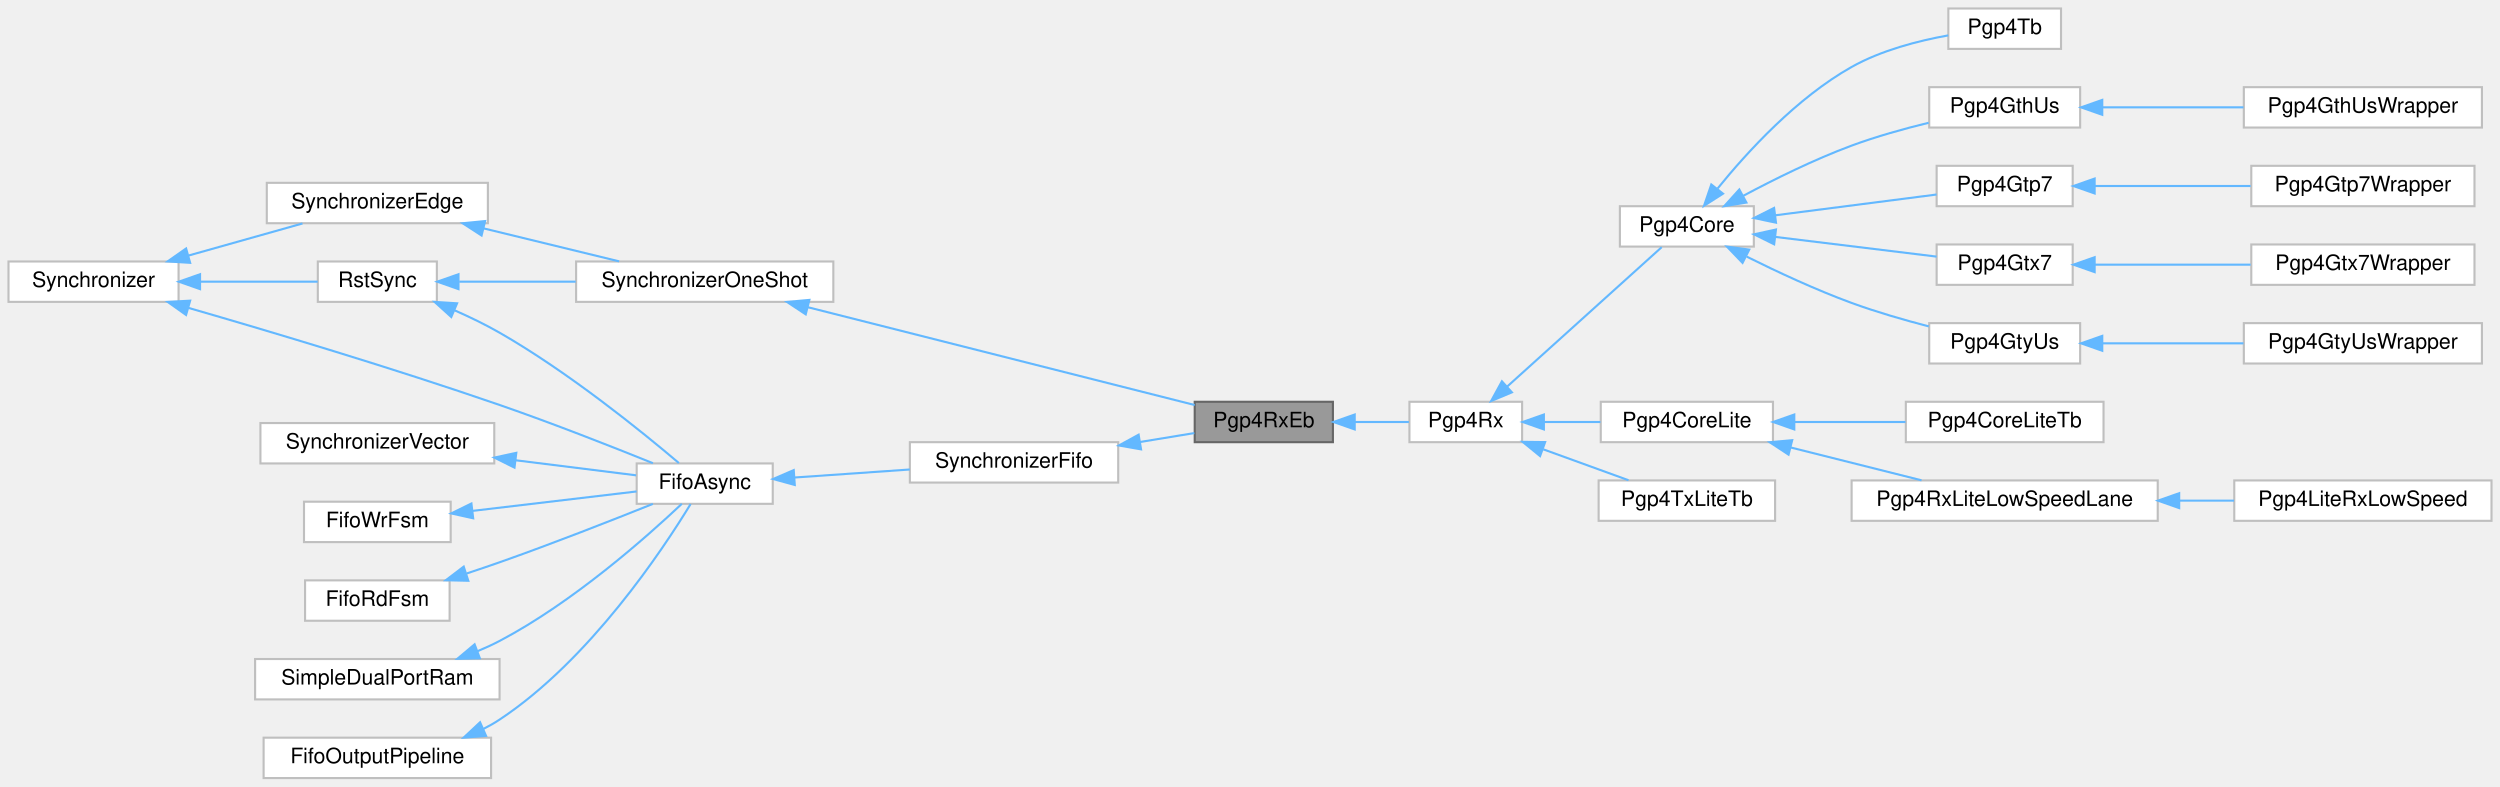
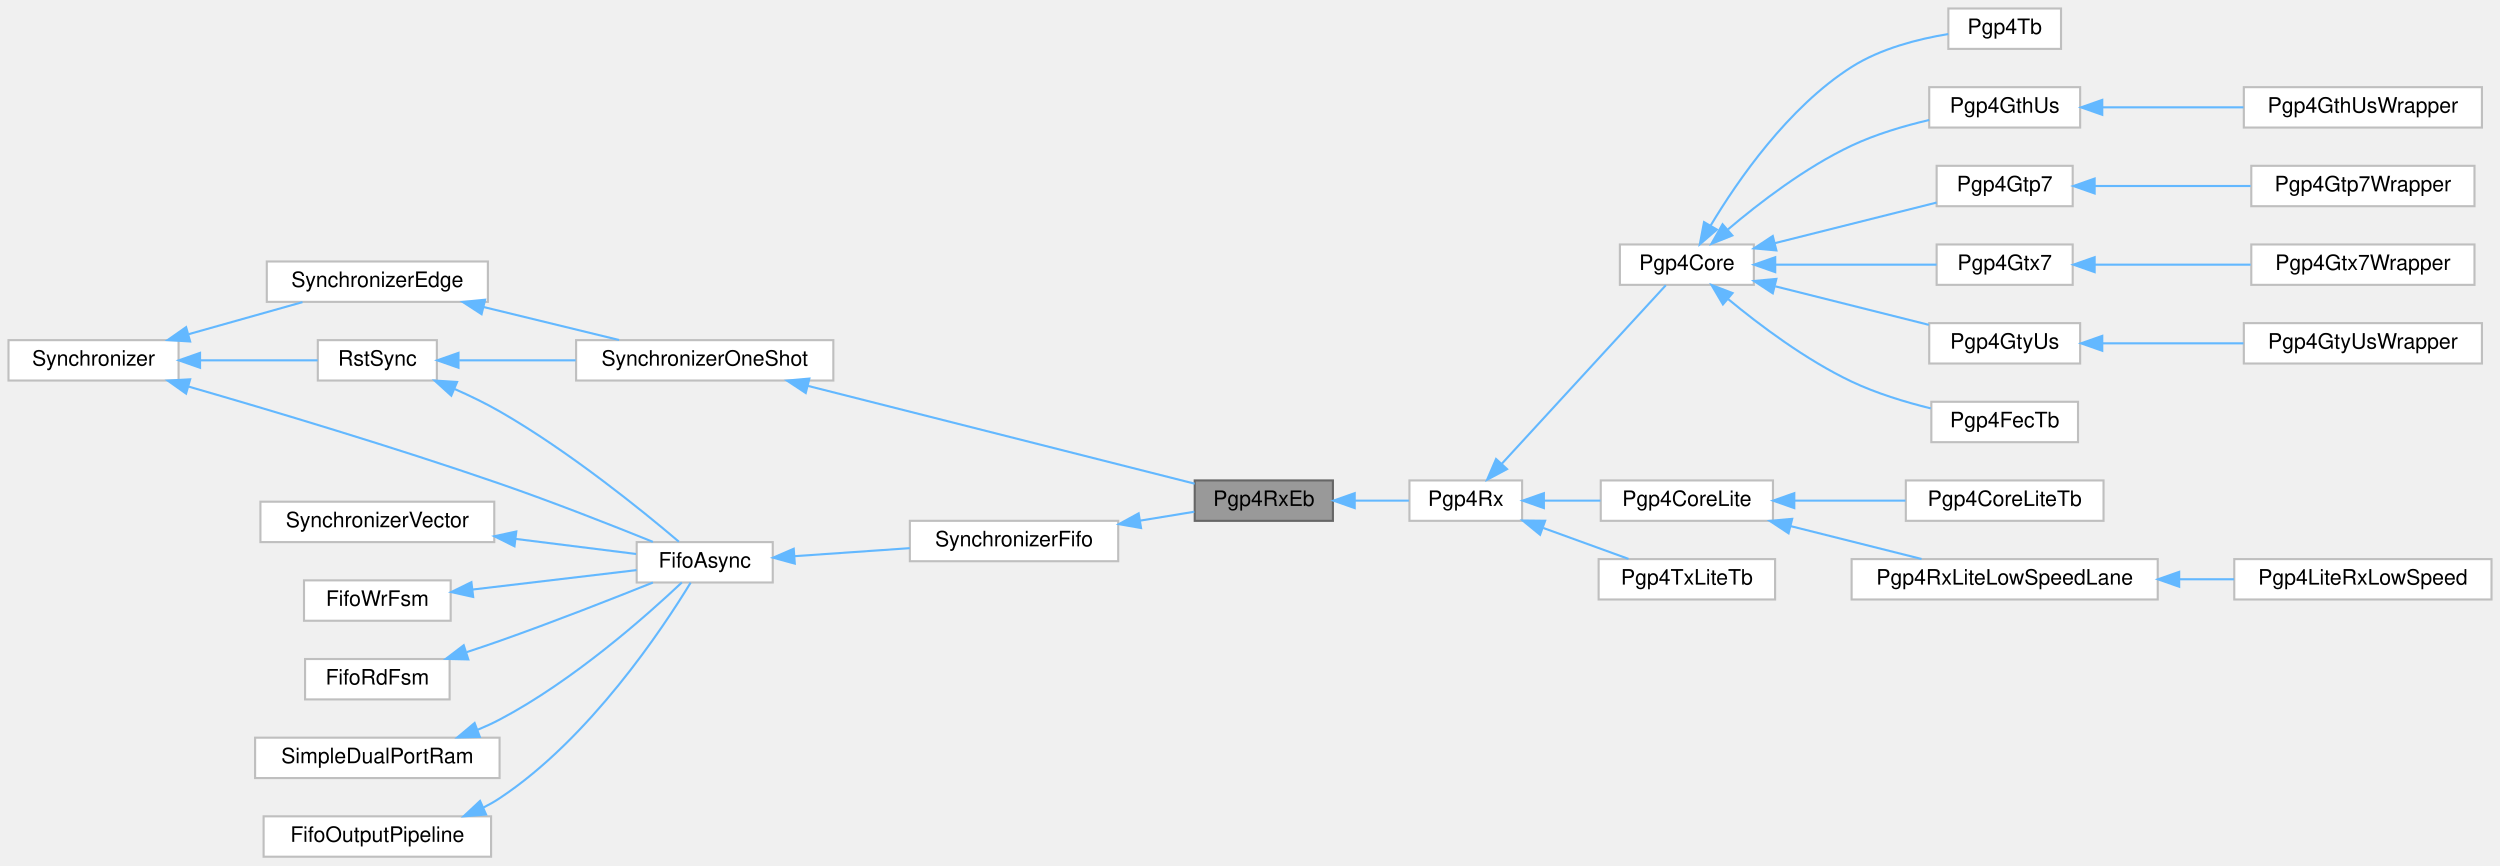
- <svg xmlns="http://www.w3.org/2000/svg" xmlns:xlink="http://www.w3.org/1999/xlink" width="1176pt" height="370pt" viewBox="0.00 0.00 1176.00 370.00">
-   <g id="graph0" class="graph" transform="scale(1 1) rotate(0) translate(4 366)">
+ <svg xmlns="http://www.w3.org/2000/svg" xmlns:xlink="http://www.w3.org/1999/xlink" width="1176pt" height="407pt" viewBox="0.00 0.00 1176.00 407.00">
+   <g id="graph0" class="graph" transform="scale(1 1) rotate(0) translate(4 403)">
    <g id="Node000001" class="node">
      <g id="a_Node000001">
        <a xlink:title=" ">
          <polygon fill="#999999" stroke="#666666" points="623,-177 558,-177 558,-158 623,-158 623,-177" />
          <text text-anchor="middle" x="590.5" y="-165" font-family="Helvetica,sans-Serif" font-size="10.00">Pgp4RxEb</text>
        </a>
      </g>
    </g>
    <g id="Node000013" class="node">
      <g id="a_Node000013">
        <a xlink:href="classPgp4Rx.html" target="_top" xlink:title=" ">
          <polygon fill="white" stroke="#bfbfbf" points="712,-177 659,-177 659,-158 712,-158 712,-177" />
          <text text-anchor="middle" x="685.5" y="-165" font-family="Helvetica,sans-Serif" font-size="10.00">Pgp4Rx</text>
        </a>
      </g>
    </g>
    <g id="edge15_Node000001_Node000013" class="edge">
      <g id="a_edge15_Node000001_Node000013">
        <a xlink:title=" ">
          <path fill="none" stroke="#63b8ff" d="M633.26,-167.5C641.94,-167.5 650.85,-167.5 658.75,-167.5" />
          <polygon fill="#63b8ff" stroke="#63b8ff" points="633.25,-164 623.25,-167.5 633.25,-171 633.25,-164" />
        </a>
      </g>
    </g>
    <g id="Node000002" class="node">
      <g id="a_Node000002">
        <a xlink:href="classSynchronizerFifo.html" target="_top" xlink:title=" ">
          <polygon fill="white" stroke="#bfbfbf" points="522,-158 424,-158 424,-139 522,-139 522,-158" />
          <text text-anchor="middle" x="473" y="-146" font-family="Helvetica,sans-Serif" font-size="10.00">SynchronizerFifo</text>
        </a>
      </g>
    </g>
    <g id="edge1_Node000001_Node000002" class="edge">
      <g id="a_edge1_Node000001_Node000002">
        <a xlink:title=" ">
          <path fill="none" stroke="#63b8ff" d="M532.23,-158.08C541.05,-159.53 549.85,-160.98 557.82,-162.29" />
          <polygon fill="#63b8ff" stroke="#63b8ff" points="532.75,-154.62 522.31,-156.45 531.61,-161.52 532.75,-154.62" />
        </a>
      </g>
    </g>
    <g id="Node000003" class="node">
      <g id="a_Node000003">
        <a xlink:href="classFifoAsync.html" target="_top" xlink:title=" ">
          <polygon fill="white" stroke="#bfbfbf" points="359.5,-148 295.5,-148 295.5,-129 359.5,-129 359.5,-148" />
          <text text-anchor="middle" x="327.5" y="-136" font-family="Helvetica,sans-Serif" font-size="10.00">FifoAsync</text>
        </a>
      </g>
    </g>
    <g id="edge2_Node000002_Node000003" class="edge">
      <g id="a_edge2_Node000002_Node000003">
        <a xlink:title=" ">
          <path fill="none" stroke="#63b8ff" d="M369.78,-141.38C386.71,-142.56 406.42,-143.93 423.99,-145.15" />
          <polygon fill="#63b8ff" stroke="#63b8ff" points="369.86,-137.87 359.64,-140.67 369.37,-144.86 369.86,-137.87" />
        </a>
      </g>
    </g>
    <g id="Node000004" class="node">
      <g id="a_Node000004">
        <a xlink:href="classRstSync.html" target="_top" xlink:title=" ">
          <polygon fill="white" stroke="#bfbfbf" points="201.5,-243 145.5,-243 145.5,-224 201.5,-224 201.5,-243" />
          <text text-anchor="middle" x="173.5" y="-231" font-family="Helvetica,sans-Serif" font-size="10.00">RstSync</text>
        </a>
      </g>
    </g>
    <g id="edge3_Node000003_Node000004" class="edge">
      <g id="a_edge3_Node000003_Node000004">
        <a xlink:title=" ">
          <path fill="none" stroke="#63b8ff" d="M209.94,-219.98C217.06,-216.83 224.39,-213.29 231,-209.5 263.62,-190.8 298.13,-162.8 315.35,-148.18" />
          <polygon fill="#63b8ff" stroke="#63b8ff" points="208.28,-216.88 200.43,-223.99 211.01,-223.32 208.28,-216.88" />
        </a>
      </g>
    </g>
    <g id="Node000011" class="node">
      <g id="a_Node000011">
        <a xlink:href="classSynchronizerOneShot.html" target="_top" xlink:title=" ">
          <polygon fill="white" stroke="#bfbfbf" points="388,-243 267,-243 267,-224 388,-224 388,-243" />
          <text text-anchor="middle" x="327.5" y="-231" font-family="Helvetica,sans-Serif" font-size="10.00">SynchronizerOneShot</text>
        </a>
      </g>
    </g>
    <g id="edge12_Node000011_Node000004" class="edge">
      <g id="a_edge12_Node000011_Node000004">
        <a xlink:title=" ">
          <path fill="none" stroke="#63b8ff" d="M212.01,-233.5C228.52,-233.5 248.33,-233.5 266.8,-233.5" />
          <polygon fill="#63b8ff" stroke="#63b8ff" points="211.67,-230 201.67,-233.5 211.67,-237 211.67,-230" />
        </a>
      </g>
    </g>
    <g id="Node000005" class="node">
      <g id="a_Node000005">
        <a xlink:href="classSynchronizer.html" target="_top" xlink:title=" ">
          <polygon fill="white" stroke="#bfbfbf" points="80,-243 0,-243 0,-224 80,-224 80,-243" />
          <text text-anchor="middle" x="40" y="-231" font-family="Helvetica,sans-Serif" font-size="10.00">Synchronizer</text>
        </a>
      </g>
    </g>
    <g id="edge6_Node000003_Node000005" class="edge">
      <g id="a_edge6_Node000003_Node000005">
        <a xlink:title=" ">
          <path fill="none" stroke="#63b8ff" d="M84.77,-221.13C123.47,-209.96 181.33,-192.68 231,-175.5 255.87,-166.9 283.9,-155.88 303.13,-148.11" />
          <polygon fill="#63b8ff" stroke="#63b8ff" points="83.52,-217.85 74.88,-223.97 85.45,-224.57 83.52,-217.85" />
        </a>
      </g>
    </g>
    <g id="edge4_Node000004_Node000005" class="edge">
      <g id="a_edge4_Node000004_Node000005">
        <a xlink:title=" ">
          <path fill="none" stroke="#63b8ff" d="M90.24,-233.5C108.93,-233.5 129.52,-233.5 145.43,-233.5" />
          <polygon fill="#63b8ff" stroke="#63b8ff" points="90.1,-230 80.1,-233.5 90.1,-237 90.1,-230" />
        </a>
      </g>
    </g>
    <g id="Node000012" class="node">
      <g id="a_Node000012">
        <a xlink:href="classSynchronizerEdge.html" target="_top" xlink:title=" ">
          <polygon fill="white" stroke="#bfbfbf" points="225.5,-280 121.5,-280 121.5,-261 225.5,-261 225.5,-280" />
          <text text-anchor="middle" x="173.5" y="-268" font-family="Helvetica,sans-Serif" font-size="10.00">SynchronizerEdge</text>
        </a>
      </g>
    </g>
    <g id="edge14_Node000012_Node000005" class="edge">
      <g id="a_edge14_Node000012_Node000005">
        <a xlink:title=" ">
          <path fill="none" stroke="#63b8ff" d="M84.81,-245.83C102.22,-250.73 121.96,-256.28 138.29,-260.88" />
          <polygon fill="#63b8ff" stroke="#63b8ff" points="85.44,-242.37 74.86,-243.03 83.54,-249.11 85.44,-242.37" />
        </a>
      </g>
    </g>
    <g id="Node000006" class="node">
      <g id="a_Node000006">
        <a xlink:href="classSynchronizerVector.html" target="_top" xlink:title=" ">
          <polygon fill="white" stroke="#bfbfbf" points="228.5,-167 118.5,-167 118.5,-148 228.5,-148 228.5,-167" />
          <text text-anchor="middle" x="173.5" y="-155" font-family="Helvetica,sans-Serif" font-size="10.00">SynchronizerVector</text>
        </a>
      </g>
    </g>
    <g id="edge5_Node000003_Node000006" class="edge">
      <g id="a_edge5_Node000003_Node000006">
        <a xlink:title=" ">
          <path fill="none" stroke="#63b8ff" d="M238.63,-149.48C258.21,-147.04 278.86,-144.46 295.22,-142.41" />
          <polygon fill="#63b8ff" stroke="#63b8ff" points="238.01,-146.03 228.52,-150.75 238.87,-152.98 238.01,-146.03" />
        </a>
      </g>
    </g>
    <g id="Node000007" class="node">
      <g id="a_Node000007">
        <a xlink:href="classFifoWrFsm.html" target="_top" xlink:title=" ">
          <polygon fill="white" stroke="#bfbfbf" points="208,-130 139,-130 139,-111 208,-111 208,-130" />
          <text text-anchor="middle" x="173.5" y="-118" font-family="Helvetica,sans-Serif" font-size="10.00">FifoWrFsm</text>
        </a>
      </g>
    </g>
    <g id="edge7_Node000003_Node000007" class="edge">
      <g id="a_edge7_Node000003_Node000007">
        <a xlink:title=" ">
          <path fill="none" stroke="#63b8ff" d="M218.42,-125.7C243.08,-128.62 273.26,-132.19 295.45,-134.82" />
          <polygon fill="#63b8ff" stroke="#63b8ff" points="218.58,-122.2 208.23,-124.49 217.75,-129.15 218.58,-122.2" />
        </a>
      </g>
    </g>
    <g id="Node000008" class="node">
      <g id="a_Node000008">
        <a xlink:href="classFifoRdFsm.html" target="_top" xlink:title=" ">
          <polygon fill="white" stroke="#bfbfbf" points="207.5,-93 139.5,-93 139.5,-74 207.5,-74 207.5,-93" />
          <text text-anchor="middle" x="173.5" y="-81" font-family="Helvetica,sans-Serif" font-size="10.00">FifoRdFsm</text>
        </a>
      </g>
    </g>
    <g id="edge8_Node000003_Node000008" class="edge">
      <g id="a_edge8_Node000003_Node000008">
        <a xlink:title=" ">
          <path fill="none" stroke="#63b8ff" d="M215.58,-96.26C220.79,-97.98 226.03,-99.75 231,-101.5 255.82,-110.25 283.86,-121.25 303.1,-128.97" />
          <polygon fill="#63b8ff" stroke="#63b8ff" points="216.29,-92.81 205.7,-93.06 214.13,-99.47 216.29,-92.81" />
        </a>
      </g>
    </g>
    <g id="Node000009" class="node">
      <g id="a_Node000009">
        <a xlink:href="classSimpleDualPortRam.html" target="_top" xlink:title=" ">
          <polygon fill="white" stroke="#bfbfbf" points="231,-56 116,-56 116,-37 231,-37 231,-56" />
          <text text-anchor="middle" x="173.5" y="-44" font-family="Helvetica,sans-Serif" font-size="10.00">SimpleDualPortRam</text>
        </a>
      </g>
    </g>
    <g id="edge9_Node000003_Node000009" class="edge">
      <g id="a_edge9_Node000003_Node000009">
        <a xlink:title=" ">
          <path fill="none" stroke="#63b8ff" d="M220.66,-59.7C224.22,-61.17 227.71,-62.77 231,-64.5 265.54,-82.65 300.3,-113.49 316.73,-129" />
          <polygon fill="#63b8ff" stroke="#63b8ff" points="221.72,-56.36 211.13,-56.1 219.25,-62.91 221.72,-56.36" />
        </a>
      </g>
    </g>
    <g id="Node000010" class="node">
      <g id="a_Node000010">
        <a xlink:href="classFifoOutputPipeline.html" target="_top" xlink:title=" ">
          <polygon fill="white" stroke="#bfbfbf" points="227,-19 120,-19 120,0 227,0 227,-19" />
          <text text-anchor="middle" x="173.5" y="-7" font-family="Helvetica,sans-Serif" font-size="10.00">FifoOutputPipeline</text>
        </a>
      </g>
    </g>
    <g id="edge10_Node000003_Node000010" class="edge">
      <g id="a_edge10_Node000003_Node000010">
        <a xlink:title=" ">
          <path fill="none" stroke="#63b8ff" d="M223.36,-23.1C226.02,-24.44 228.59,-25.9 231,-27.5 273.41,-55.55 307.84,-107.52 320.88,-128.92" />
          <polygon fill="#63b8ff" stroke="#63b8ff" points="224.65,-19.84 214.08,-19 221.82,-26.24 224.65,-19.84" />
        </a>
      </g>
    </g>
    <g id="edge11_Node000001_Node000011" class="edge">
      <g id="a_edge11_Node000001_Node000011">
        <a xlink:title=" ">
          <path fill="none" stroke="#63b8ff" d="M375.98,-221.49C428.81,-208.13 512.68,-186.93 557.98,-175.47" />
          <polygon fill="#63b8ff" stroke="#63b8ff" points="375.01,-218.13 366.17,-223.97 376.73,-224.92 375.01,-218.13" />
        </a>
      </g>
    </g>
    <g id="edge13_Node000011_Node000012" class="edge">
      <g id="a_edge13_Node000011_Node000012">
        <a xlink:title=" ">
          <path fill="none" stroke="#63b8ff" d="M223.49,-258.57C244.11,-253.56 267.78,-247.79 287.22,-243.06" />
          <polygon fill="#63b8ff" stroke="#63b8ff" points="222.53,-255.21 213.64,-260.97 224.19,-262.01 222.53,-255.21" />
        </a>
      </g>
    </g>
    <g id="Node000014" class="node">
      <g id="a_Node000014">
        <a xlink:href="classPgp4Core.html" target="_top" xlink:title=" ">
-           <polygon fill="white" stroke="#bfbfbf" points="821,-269 758,-269 758,-250 821,-250 821,-269" />
-           <text text-anchor="middle" x="789.5" y="-257" font-family="Helvetica,sans-Serif" font-size="10.00">Pgp4Core</text>
+           <polygon fill="white" stroke="#bfbfbf" points="821,-288 758,-288 758,-269 821,-269 821,-288" />
+           <text text-anchor="middle" x="789.5" y="-276" font-family="Helvetica,sans-Serif" font-size="10.00">Pgp4Core</text>
        </a>
      </g>
    </g>
    <g id="edge16_Node000013_Node000014" class="edge">
      <g id="a_edge16_Node000013_Node000014">
        <a xlink:title=" ">
-           <path fill="none" stroke="#63b8ff" d="M704.85,-184.05C726.07,-203.19 760.31,-234.07 777.66,-249.73" />
-           <polygon fill="#63b8ff" stroke="#63b8ff" points="707.19,-181.44 697.42,-177.35 702.5,-186.64 707.19,-181.44" />
-         </a>
-       </g>
-     </g>
-     <g id="Node000024" class="node">
-       <g id="a_Node000024">
+           <path fill="none" stroke="#63b8ff" d="M702.5,-184.91C724.24,-208.57 762.39,-250.09 779.61,-268.83" />
+           <polygon fill="#63b8ff" stroke="#63b8ff" points="704.9,-182.35 695.55,-177.35 699.74,-187.08 704.9,-182.35" />
+         </a>
+       </g>
+     </g>
+     <g id="Node000025" class="node">
+       <g id="a_Node000025">
        <a xlink:href="classPgp4CoreLite.html" target="_top" xlink:title=" ">
          <polygon fill="white" stroke="#bfbfbf" points="830,-177 749,-177 749,-158 830,-158 830,-177" />
          <text text-anchor="middle" x="789.5" y="-165" font-family="Helvetica,sans-Serif" font-size="10.00">Pgp4CoreLite</text>
        </a>
      </g>
    </g>
-     <g id="edge26_Node000013_Node000024" class="edge">
-       <g id="a_edge26_Node000013_Node000024">
+     <g id="edge27_Node000013_Node000025" class="edge">
+       <g id="a_edge27_Node000013_Node000025">
        <a xlink:title=" ">
          <path fill="none" stroke="#63b8ff" d="M722.32,-167.5C730.9,-167.5 740.12,-167.5 748.86,-167.5" />
          <polygon fill="#63b8ff" stroke="#63b8ff" points="722.24,-164 712.24,-167.5 722.24,-171 722.24,-164" />
        </a>
      </g>
    </g>
-     <g id="Node000028" class="node">
-       <g id="a_Node000028">
+     <g id="Node000029" class="node">
+       <g id="a_Node000029">
        <a xlink:href="classPgp4TxLiteTb.html" target="_top" xlink:title=" ">
          <polygon fill="white" stroke="#bfbfbf" points="831,-140 748,-140 748,-121 831,-121 831,-140" />
          <text text-anchor="middle" x="789.5" y="-128" font-family="Helvetica,sans-Serif" font-size="10.00">Pgp4TxLiteTb</text>
        </a>
      </g>
    </g>
-     <g id="edge30_Node000013_Node000028" class="edge">
-       <g id="a_edge30_Node000013_Node000028">
+     <g id="edge31_Node000013_Node000029" class="edge">
+       <g id="a_edge31_Node000013_Node000029">
        <a xlink:title=" ">
          <path fill="none" stroke="#63b8ff" d="M721.95,-154.64C735.12,-149.86 749.83,-144.53 762.06,-140.09" />
          <polygon fill="#63b8ff" stroke="#63b8ff" points="720.45,-151.46 712.24,-158.16 722.83,-158.04 720.45,-151.46" />
        </a>
      </g>
    </g>
    <g id="Node000015" class="node">
      <g id="a_Node000015">
        <a xlink:href="classPgp4Tb.html" target="_top" xlink:title=" ">
-           <polygon fill="white" stroke="#bfbfbf" points="965.5,-362 912.5,-362 912.5,-343 965.5,-343 965.5,-362" />
-           <text text-anchor="middle" x="939" y="-350" font-family="Helvetica,sans-Serif" font-size="10.00">Pgp4Tb</text>
+           <polygon fill="white" stroke="#bfbfbf" points="965.5,-399 912.5,-399 912.5,-380 965.5,-380 965.5,-399" />
+           <text text-anchor="middle" x="939" y="-387" font-family="Helvetica,sans-Serif" font-size="10.00">Pgp4Tb</text>
        </a>
      </g>
    </g>
    <g id="edge17_Node000014_Node000015" class="edge">
      <g id="a_edge17_Node000014_Node000015">
        <a xlink:title=" ">
-           <path fill="none" stroke="#63b8ff" d="M803.96,-277.33C817.88,-294.51 841.18,-319.99 867,-334.5 880.97,-342.35 898.39,-346.83 912.47,-349.36" />
-           <polygon fill="#63b8ff" stroke="#63b8ff" points="806.5,-274.9 797.57,-269.2 801,-279.22 806.5,-274.9" />
+           <path fill="none" stroke="#63b8ff" d="M800.64,-296.83C813.35,-318.06 837.15,-352.56 867,-371.5 880.64,-380.15 898.22,-384.65 912.47,-386.99" />
+           <polygon fill="#63b8ff" stroke="#63b8ff" points="803.63,-295.01 795.6,-288.1 797.57,-298.51 803.63,-295.01" />
        </a>
      </g>
    </g>
    <g id="Node000016" class="node">
      <g id="a_Node000016">
        <a xlink:href="classPgp4GthUs.html" target="_top" xlink:title=" ">
-           <polygon fill="white" stroke="#bfbfbf" points="974.5,-325 903.5,-325 903.5,-306 974.5,-306 974.5,-325" />
-           <text text-anchor="middle" x="939" y="-313" font-family="Helvetica,sans-Serif" font-size="10.00">Pgp4GthUs</text>
+           <polygon fill="white" stroke="#bfbfbf" points="974.5,-362 903.5,-362 903.5,-343 974.5,-343 974.5,-362" />
+           <text text-anchor="middle" x="939" y="-350" font-family="Helvetica,sans-Serif" font-size="10.00">Pgp4GthUs</text>
        </a>
      </g>
    </g>
    <g id="edge18_Node000014_Node000016" class="edge">
      <g id="a_edge18_Node000014_Node000016">
        <a xlink:title=" ">
-           <path fill="none" stroke="#63b8ff" d="M815.98,-273.86C830.57,-281.66 849.43,-290.99 867,-297.5 878.57,-301.78 891.56,-305.41 903.24,-308.25" />
-           <polygon fill="#63b8ff" stroke="#63b8ff" points="817.51,-270.72 807.06,-269.01 814.17,-276.87 817.51,-270.72" />
+           <path fill="none" stroke="#63b8ff" d="M808.86,-295.1C823.6,-307.61 845.34,-324.3 867,-334.5 878.39,-339.86 891.59,-343.77 903.49,-346.55" />
+           <polygon fill="#63b8ff" stroke="#63b8ff" points="810.88,-292.23 801.04,-288.3 806.29,-297.51 810.88,-292.23" />
        </a>
      </g>
    </g>
    <g id="Node000018" class="node">
      <g id="a_Node000018">
        <a xlink:href="classPgp4Gtp7.html" target="_top" xlink:title=" ">
-           <polygon fill="white" stroke="#bfbfbf" points="971,-288 907,-288 907,-269 971,-269 971,-288" />
-           <text text-anchor="middle" x="939" y="-276" font-family="Helvetica,sans-Serif" font-size="10.00">Pgp4Gtp7</text>
+           <polygon fill="white" stroke="#bfbfbf" points="971,-325 907,-325 907,-306 971,-306 971,-325" />
+           <text text-anchor="middle" x="939" y="-313" font-family="Helvetica,sans-Serif" font-size="10.00">Pgp4Gtp7</text>
        </a>
      </g>
    </g>
    <g id="edge20_Node000014_Node000018" class="edge">
      <g id="a_edge20_Node000014_Node000018">
        <a xlink:title=" ">
-           <path fill="none" stroke="#63b8ff" d="M831.26,-264.75C855.19,-267.83 884.95,-271.67 906.97,-274.5" />
-           <polygon fill="#63b8ff" stroke="#63b8ff" points="831.43,-261.24 821.06,-263.44 830.53,-268.19 831.43,-261.24" />
+           <path fill="none" stroke="#63b8ff" d="M830.94,-288.64C854.92,-294.66 884.86,-302.17 906.97,-307.72" />
+           <polygon fill="#63b8ff" stroke="#63b8ff" points="831.61,-285.2 821.06,-286.17 829.91,-291.99 831.61,-285.2" />
        </a>
      </g>
    </g>
    <g id="Node000020" class="node">
      <g id="a_Node000020">
        <a xlink:href="classPgp4Gtx7.html" target="_top" xlink:title=" ">
-           <polygon fill="white" stroke="#bfbfbf" points="971,-251 907,-251 907,-232 971,-232 971,-251" />
-           <text text-anchor="middle" x="939" y="-239" font-family="Helvetica,sans-Serif" font-size="10.00">Pgp4Gtx7</text>
+           <polygon fill="white" stroke="#bfbfbf" points="971,-288 907,-288 907,-269 971,-269 971,-288" />
+           <text text-anchor="middle" x="939" y="-276" font-family="Helvetica,sans-Serif" font-size="10.00">Pgp4Gtx7</text>
        </a>
      </g>
    </g>
    <g id="edge22_Node000014_Node000020" class="edge">
      <g id="a_edge22_Node000014_Node000020">
        <a xlink:title=" ">
-           <path fill="none" stroke="#63b8ff" d="M831.26,-254.53C855.19,-251.61 884.95,-247.97 906.97,-245.29" />
-           <polygon fill="#63b8ff" stroke="#63b8ff" points="830.56,-251.08 821.06,-255.77 831.41,-258.03 830.56,-251.08" />
+           <path fill="none" stroke="#63b8ff" d="M831.26,-278.5C855.19,-278.5 884.95,-278.5 906.97,-278.5" />
+           <polygon fill="#63b8ff" stroke="#63b8ff" points="831.06,-275 821.06,-278.5 831.06,-282 831.06,-275" />
        </a>
      </g>
    </g>
    <g id="Node000022" class="node">
      <g id="a_Node000022">
        <a xlink:href="classPgp4GtyUs.html" target="_top" xlink:title=" ">
-           <polygon fill="white" stroke="#bfbfbf" points="974.5,-214 903.5,-214 903.5,-195 974.5,-195 974.5,-214" />
-           <text text-anchor="middle" x="939" y="-202" font-family="Helvetica,sans-Serif" font-size="10.00">Pgp4GtyUs</text>
+           <polygon fill="white" stroke="#bfbfbf" points="974.5,-251 903.5,-251 903.5,-232 974.5,-232 974.5,-251" />
+           <text text-anchor="middle" x="939" y="-239" font-family="Helvetica,sans-Serif" font-size="10.00">Pgp4GtyUs</text>
        </a>
      </g>
    </g>
    <g id="edge24_Node000014_Node000022" class="edge">
      <g id="a_edge24_Node000014_Node000022">
        <a xlink:title=" ">
-           <path fill="none" stroke="#63b8ff" d="M817.66,-245.27C832.06,-238.1 850.2,-229.65 867,-223.5 878.62,-219.25 891.63,-215.49 903.31,-212.46" />
-           <polygon fill="#63b8ff" stroke="#63b8ff" points="815.69,-242.34 808.35,-249.99 818.85,-248.59 815.69,-242.34" />
+           <path fill="none" stroke="#63b8ff" d="M831.07,-268.32C853.74,-262.64 881.7,-255.62 903.34,-250.19" />
+           <polygon fill="#63b8ff" stroke="#63b8ff" points="829.91,-265.01 821.06,-270.83 831.61,-271.8 829.91,-265.01" />
+         </a>
+       </g>
+     </g>
+     <g id="Node000024" class="node">
+       <g id="a_Node000024">
+         <a xlink:href="classPgp4FecTb.html" target="_top" xlink:title=" ">
+           <polygon fill="white" stroke="#bfbfbf" points="973.5,-214 904.5,-214 904.5,-195 973.5,-195 973.5,-214" />
+           <text text-anchor="middle" x="939" y="-202" font-family="Helvetica,sans-Serif" font-size="10.00">Pgp4FecTb</text>
+         </a>
+       </g>
+     </g>
+     <g id="edge26_Node000014_Node000024" class="edge">
+       <g id="a_edge26_Node000014_Node000024">
+         <a xlink:title=" ">
+           <path fill="none" stroke="#63b8ff" d="M808.95,-262.29C823.73,-250.05 845.5,-233.69 867,-223.5 878.65,-217.98 892.16,-213.86 904.24,-210.89" />
+           <polygon fill="#63b8ff" stroke="#63b8ff" points="806.47,-259.8 801.1,-268.94 810.99,-265.14 806.47,-259.8" />
        </a>
      </g>
    </g>
    <g id="Node000017" class="node">
      <g id="a_Node000017">
        <a xlink:href="classPgp4GthUsWrapper.html" target="_top" xlink:title=" ">
-           <polygon fill="white" stroke="#bfbfbf" points="1163.5,-325 1051.5,-325 1051.5,-306 1163.5,-306 1163.5,-325" />
-           <text text-anchor="middle" x="1107.5" y="-313" font-family="Helvetica,sans-Serif" font-size="10.00">Pgp4GthUsWrapper</text>
+           <polygon fill="white" stroke="#bfbfbf" points="1163.5,-362 1051.5,-362 1051.5,-343 1163.5,-343 1163.5,-362" />
+           <text text-anchor="middle" x="1107.5" y="-350" font-family="Helvetica,sans-Serif" font-size="10.00">Pgp4GthUsWrapper</text>
        </a>
      </g>
    </g>
    <g id="edge19_Node000016_Node000017" class="edge">
      <g id="a_edge19_Node000016_Node000017">
        <a xlink:title=" ">
-           <path fill="none" stroke="#63b8ff" d="M985.18,-315.5C1005.58,-315.5 1029.86,-315.5 1051.33,-315.5" />
-           <polygon fill="#63b8ff" stroke="#63b8ff" points="984.9,-312 974.9,-315.5 984.9,-319 984.9,-312" />
+           <path fill="none" stroke="#63b8ff" d="M985.18,-352.5C1005.58,-352.5 1029.86,-352.5 1051.33,-352.5" />
+           <polygon fill="#63b8ff" stroke="#63b8ff" points="984.9,-349 974.9,-352.5 984.9,-356 984.9,-349" />
        </a>
      </g>
    </g>
    <g id="Node000019" class="node">
      <g id="a_Node000019">
        <a xlink:href="classPgp4Gtp7Wrapper.html" target="_top" xlink:title=" ">
-           <polygon fill="white" stroke="#bfbfbf" points="1160,-288 1055,-288 1055,-269 1160,-269 1160,-288" />
-           <text text-anchor="middle" x="1107.5" y="-276" font-family="Helvetica,sans-Serif" font-size="10.00">Pgp4Gtp7Wrapper</text>
+           <polygon fill="white" stroke="#bfbfbf" points="1160,-325 1055,-325 1055,-306 1160,-306 1160,-325" />
+           <text text-anchor="middle" x="1107.5" y="-313" font-family="Helvetica,sans-Serif" font-size="10.00">Pgp4Gtp7Wrapper</text>
        </a>
      </g>
    </g>
    <g id="edge21_Node000018_Node000019" class="edge">
      <g id="a_edge21_Node000018_Node000019">
        <a xlink:title=" ">
-           <path fill="none" stroke="#63b8ff" d="M981.41,-278.5C1003.59,-278.5 1031.12,-278.5 1054.7,-278.5" />
-           <polygon fill="#63b8ff" stroke="#63b8ff" points="981.32,-275 971.32,-278.5 981.32,-282 981.32,-275" />
+           <path fill="none" stroke="#63b8ff" d="M981.41,-315.5C1003.59,-315.5 1031.12,-315.5 1054.7,-315.5" />
+           <polygon fill="#63b8ff" stroke="#63b8ff" points="981.32,-312 971.32,-315.5 981.32,-319 981.32,-312" />
        </a>
      </g>
    </g>
    <g id="Node000021" class="node">
      <g id="a_Node000021">
        <a xlink:href="classPgp4Gtx7Wrapper.html" target="_top" xlink:title=" ">
-           <polygon fill="white" stroke="#bfbfbf" points="1160,-251 1055,-251 1055,-232 1160,-232 1160,-251" />
-           <text text-anchor="middle" x="1107.5" y="-239" font-family="Helvetica,sans-Serif" font-size="10.00">Pgp4Gtx7Wrapper</text>
+           <polygon fill="white" stroke="#bfbfbf" points="1160,-288 1055,-288 1055,-269 1160,-269 1160,-288" />
+           <text text-anchor="middle" x="1107.5" y="-276" font-family="Helvetica,sans-Serif" font-size="10.00">Pgp4Gtx7Wrapper</text>
        </a>
      </g>
    </g>
    <g id="edge23_Node000020_Node000021" class="edge">
      <g id="a_edge23_Node000020_Node000021">
        <a xlink:title=" ">
-           <path fill="none" stroke="#63b8ff" d="M981.41,-241.5C1003.59,-241.5 1031.12,-241.5 1054.7,-241.5" />
-           <polygon fill="#63b8ff" stroke="#63b8ff" points="981.32,-238 971.32,-241.5 981.32,-245 981.32,-238" />
+           <path fill="none" stroke="#63b8ff" d="M981.41,-278.5C1003.59,-278.5 1031.12,-278.5 1054.7,-278.5" />
+           <polygon fill="#63b8ff" stroke="#63b8ff" points="981.32,-275 971.32,-278.5 981.32,-282 981.32,-275" />
        </a>
      </g>
    </g>
    <g id="Node000023" class="node">
      <g id="a_Node000023">
        <a xlink:href="classPgp4GtyUsWrapper.html" target="_top" xlink:title=" ">
-           <polygon fill="white" stroke="#bfbfbf" points="1163.5,-214 1051.5,-214 1051.5,-195 1163.5,-195 1163.5,-214" />
-           <text text-anchor="middle" x="1107.5" y="-202" font-family="Helvetica,sans-Serif" font-size="10.00">Pgp4GtyUsWrapper</text>
+           <polygon fill="white" stroke="#bfbfbf" points="1163.5,-251 1051.5,-251 1051.5,-232 1163.5,-232 1163.5,-251" />
+           <text text-anchor="middle" x="1107.5" y="-239" font-family="Helvetica,sans-Serif" font-size="10.00">Pgp4GtyUsWrapper</text>
        </a>
      </g>
    </g>
    <g id="edge25_Node000022_Node000023" class="edge">
      <g id="a_edge25_Node000022_Node000023">
        <a xlink:title=" ">
-           <path fill="none" stroke="#63b8ff" d="M985.18,-204.5C1005.58,-204.5 1029.86,-204.5 1051.33,-204.5" />
-           <polygon fill="#63b8ff" stroke="#63b8ff" points="984.9,-201 974.9,-204.5 984.9,-208 984.9,-201" />
-         </a>
-       </g>
-     </g>
-     <g id="Node000025" class="node">
-       <g id="a_Node000025">
+           <path fill="none" stroke="#63b8ff" d="M985.18,-241.5C1005.58,-241.5 1029.86,-241.5 1051.33,-241.5" />
+           <polygon fill="#63b8ff" stroke="#63b8ff" points="984.9,-238 974.9,-241.5 984.9,-245 984.9,-238" />
+         </a>
+       </g>
+     </g>
+     <g id="Node000026" class="node">
+       <g id="a_Node000026">
        <a xlink:href="classPgp4CoreLiteTb.html" target="_top" xlink:title=" ">
          <polygon fill="white" stroke="#bfbfbf" points="985.5,-177 892.5,-177 892.5,-158 985.5,-158 985.5,-177" />
          <text text-anchor="middle" x="939" y="-165" font-family="Helvetica,sans-Serif" font-size="10.00">Pgp4CoreLiteTb</text>
        </a>
      </g>
    </g>
-     <g id="edge27_Node000024_Node000025" class="edge">
-       <g id="a_edge27_Node000024_Node000025">
+     <g id="edge28_Node000025_Node000026" class="edge">
+       <g id="a_edge28_Node000025_Node000026">
        <a xlink:title=" ">
          <path fill="none" stroke="#63b8ff" d="M840.24,-167.5C857.1,-167.5 875.83,-167.5 892.35,-167.5" />
          <polygon fill="#63b8ff" stroke="#63b8ff" points="840.03,-164 830.03,-167.5 840.03,-171 840.03,-164" />
        </a>
      </g>
    </g>
-     <g id="Node000026" class="node">
-       <g id="a_Node000026">
+     <g id="Node000027" class="node">
+       <g id="a_Node000027">
        <a xlink:href="classPgp4RxLiteLowSpeedLane.html" target="_top" xlink:title=" ">
          <polygon fill="white" stroke="#bfbfbf" points="1011,-140 867,-140 867,-121 1011,-121 1011,-140" />
          <text text-anchor="middle" x="939" y="-128" font-family="Helvetica,sans-Serif" font-size="10.00">Pgp4RxLiteLowSpeedLane</text>
        </a>
      </g>
    </g>
-     <g id="edge28_Node000024_Node000026" class="edge">
-       <g id="a_edge28_Node000024_Node000026">
+     <g id="edge29_Node000025_Node000027" class="edge">
+       <g id="a_edge29_Node000025_Node000027">
        <a xlink:title=" ">
          <path fill="none" stroke="#63b8ff" d="M838.31,-155.51C858.26,-150.5 881.1,-144.77 899.89,-140.06" />
          <polygon fill="#63b8ff" stroke="#63b8ff" points="837.33,-152.14 828.48,-157.97 839.04,-158.93 837.33,-152.14" />
        </a>
      </g>
    </g>
-     <g id="Node000027" class="node">
-       <g id="a_Node000027">
+     <g id="Node000028" class="node">
+       <g id="a_Node000028">
        <a xlink:href="classPgp4LiteRxLowSpeed.html" target="_top" xlink:title=" ">
          <polygon fill="white" stroke="#bfbfbf" points="1168,-140 1047,-140 1047,-121 1168,-121 1168,-140" />
          <text text-anchor="middle" x="1107.5" y="-128" font-family="Helvetica,sans-Serif" font-size="10.00">Pgp4LiteRxLowSpeed</text>
        </a>
      </g>
    </g>
-     <g id="edge29_Node000026_Node000027" class="edge">
-       <g id="a_edge29_Node000026_Node000027">
+     <g id="edge30_Node000027_Node000028" class="edge">
+       <g id="a_edge30_Node000027_Node000028">
        <a xlink:title=" ">
          <path fill="none" stroke="#63b8ff" d="M1021.22,-130.5C1029.88,-130.5 1038.56,-130.5 1046.9,-130.5" />
          <polygon fill="#63b8ff" stroke="#63b8ff" points="1021.09,-127 1011.09,-130.5 1021.09,-134 1021.09,-127" />
        </a>
      </g>
    </g>
  </g>
</svg>
